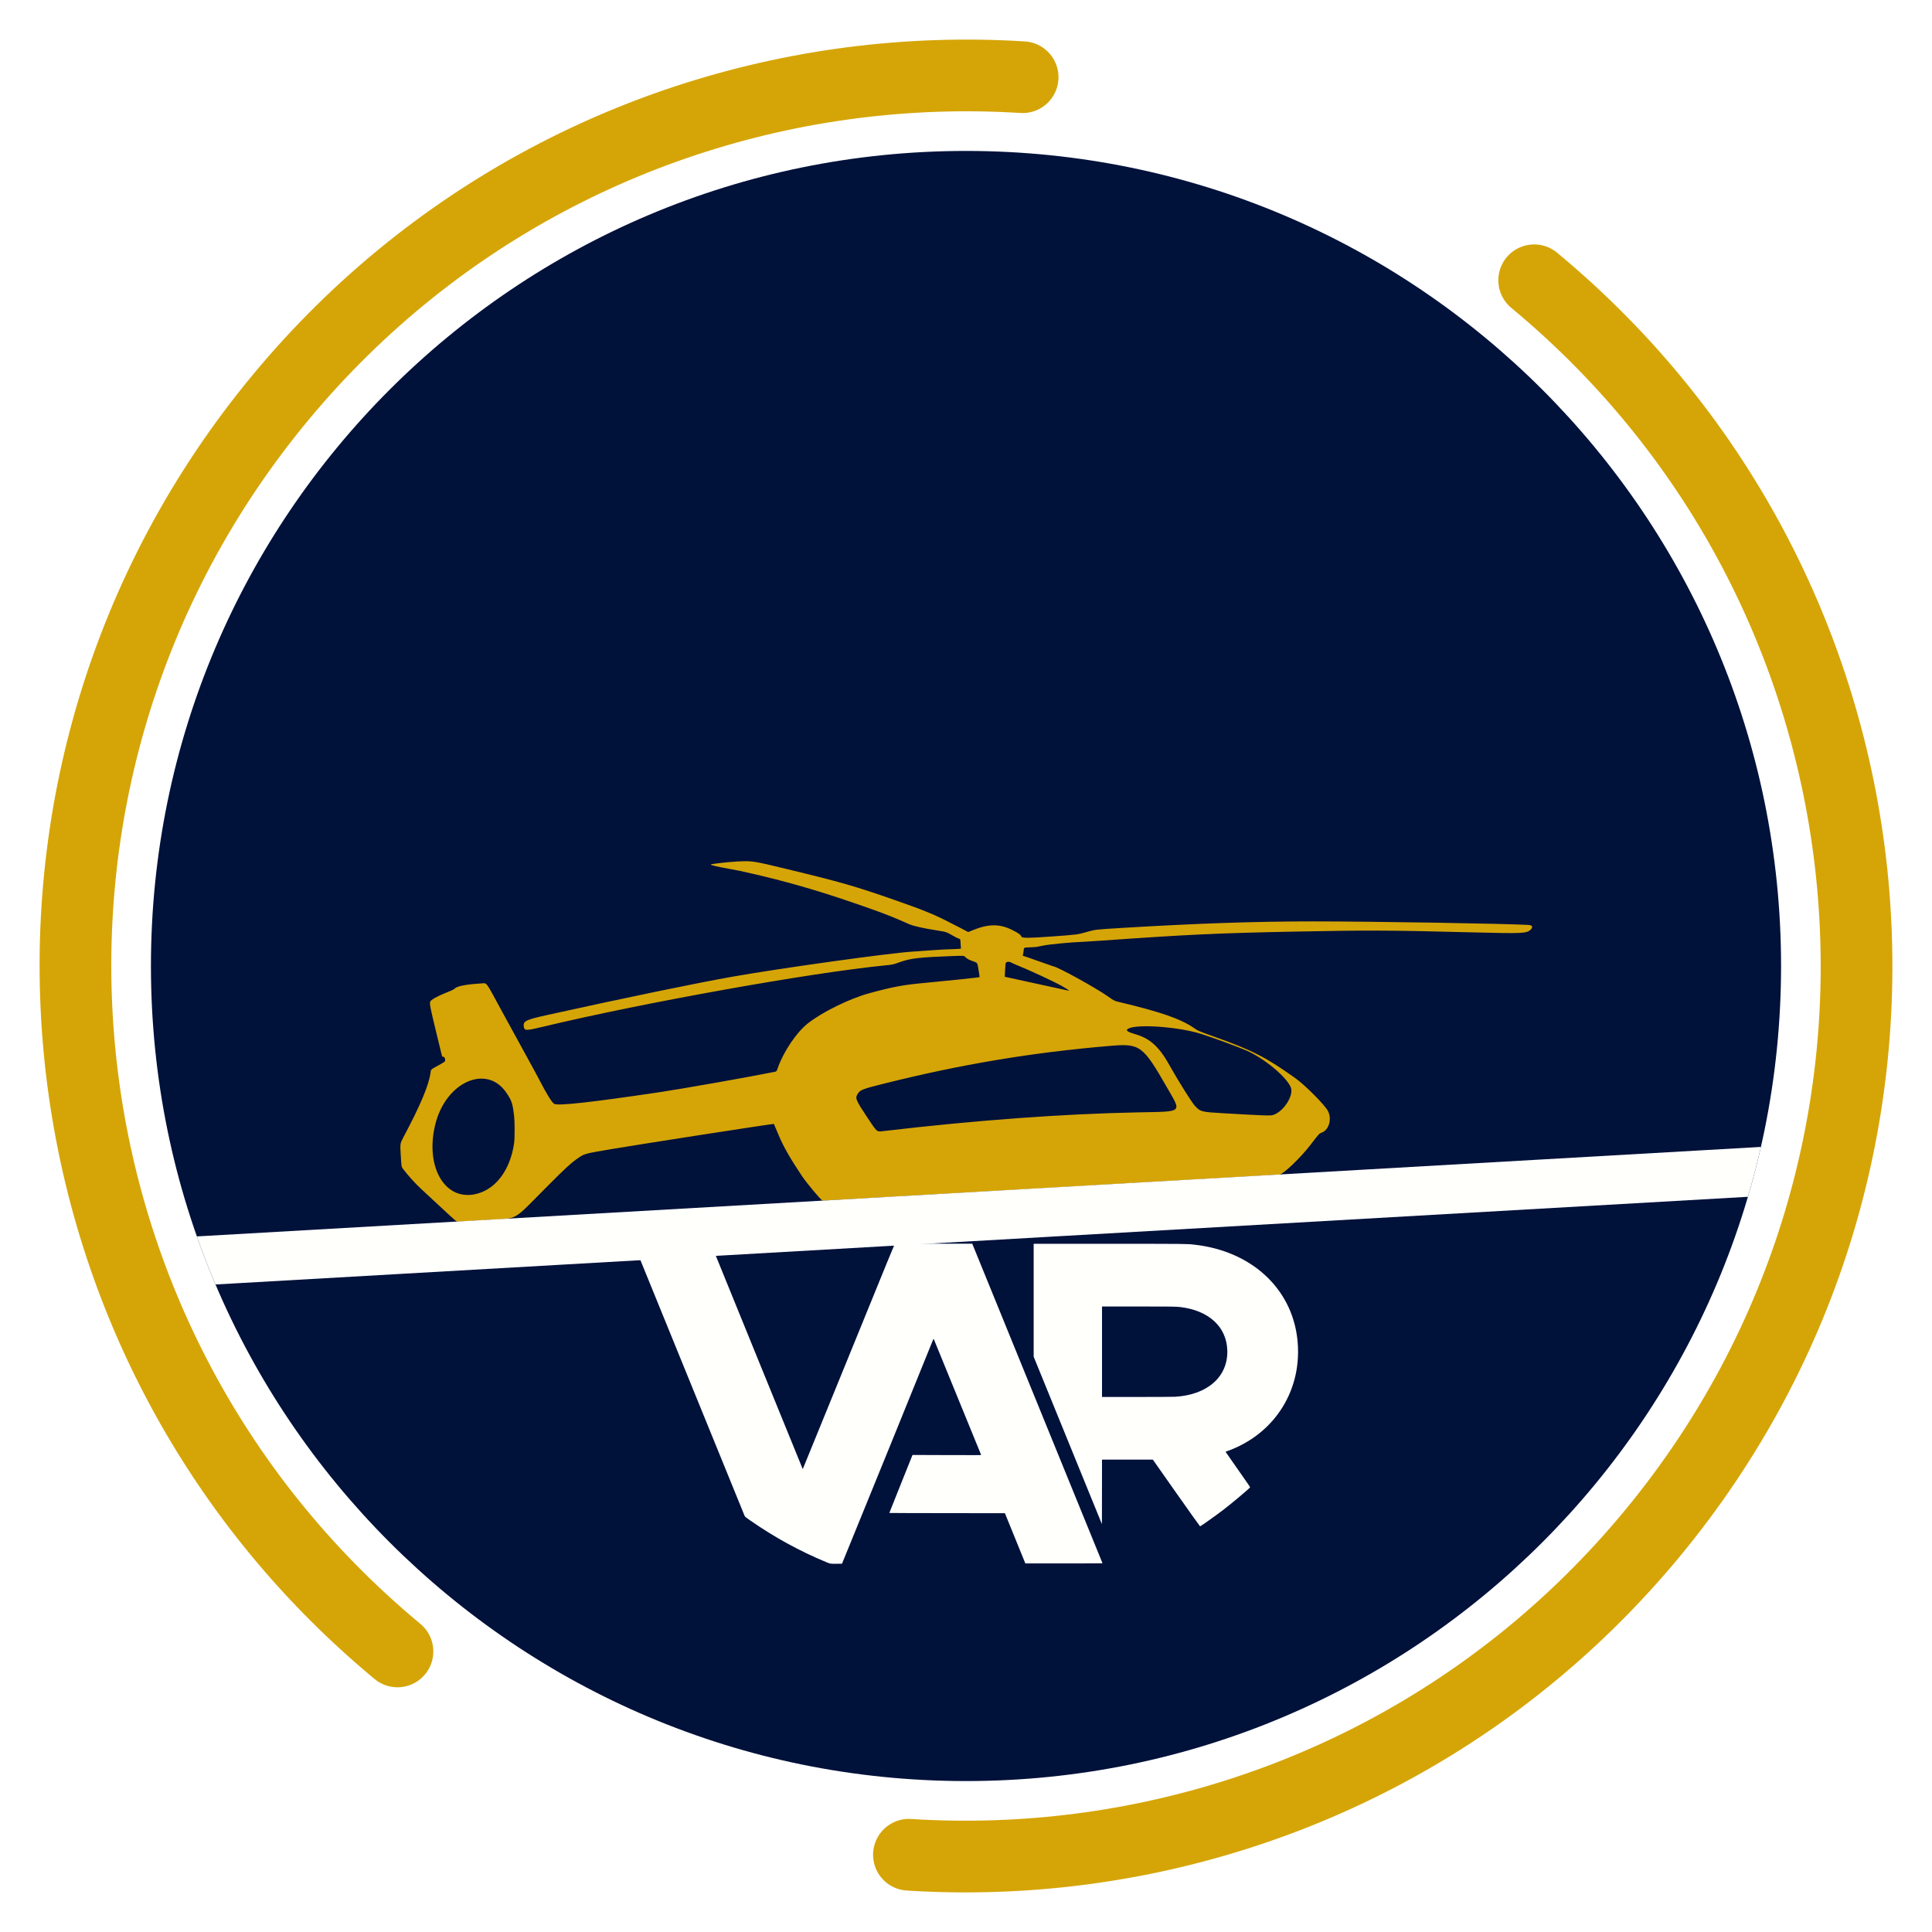
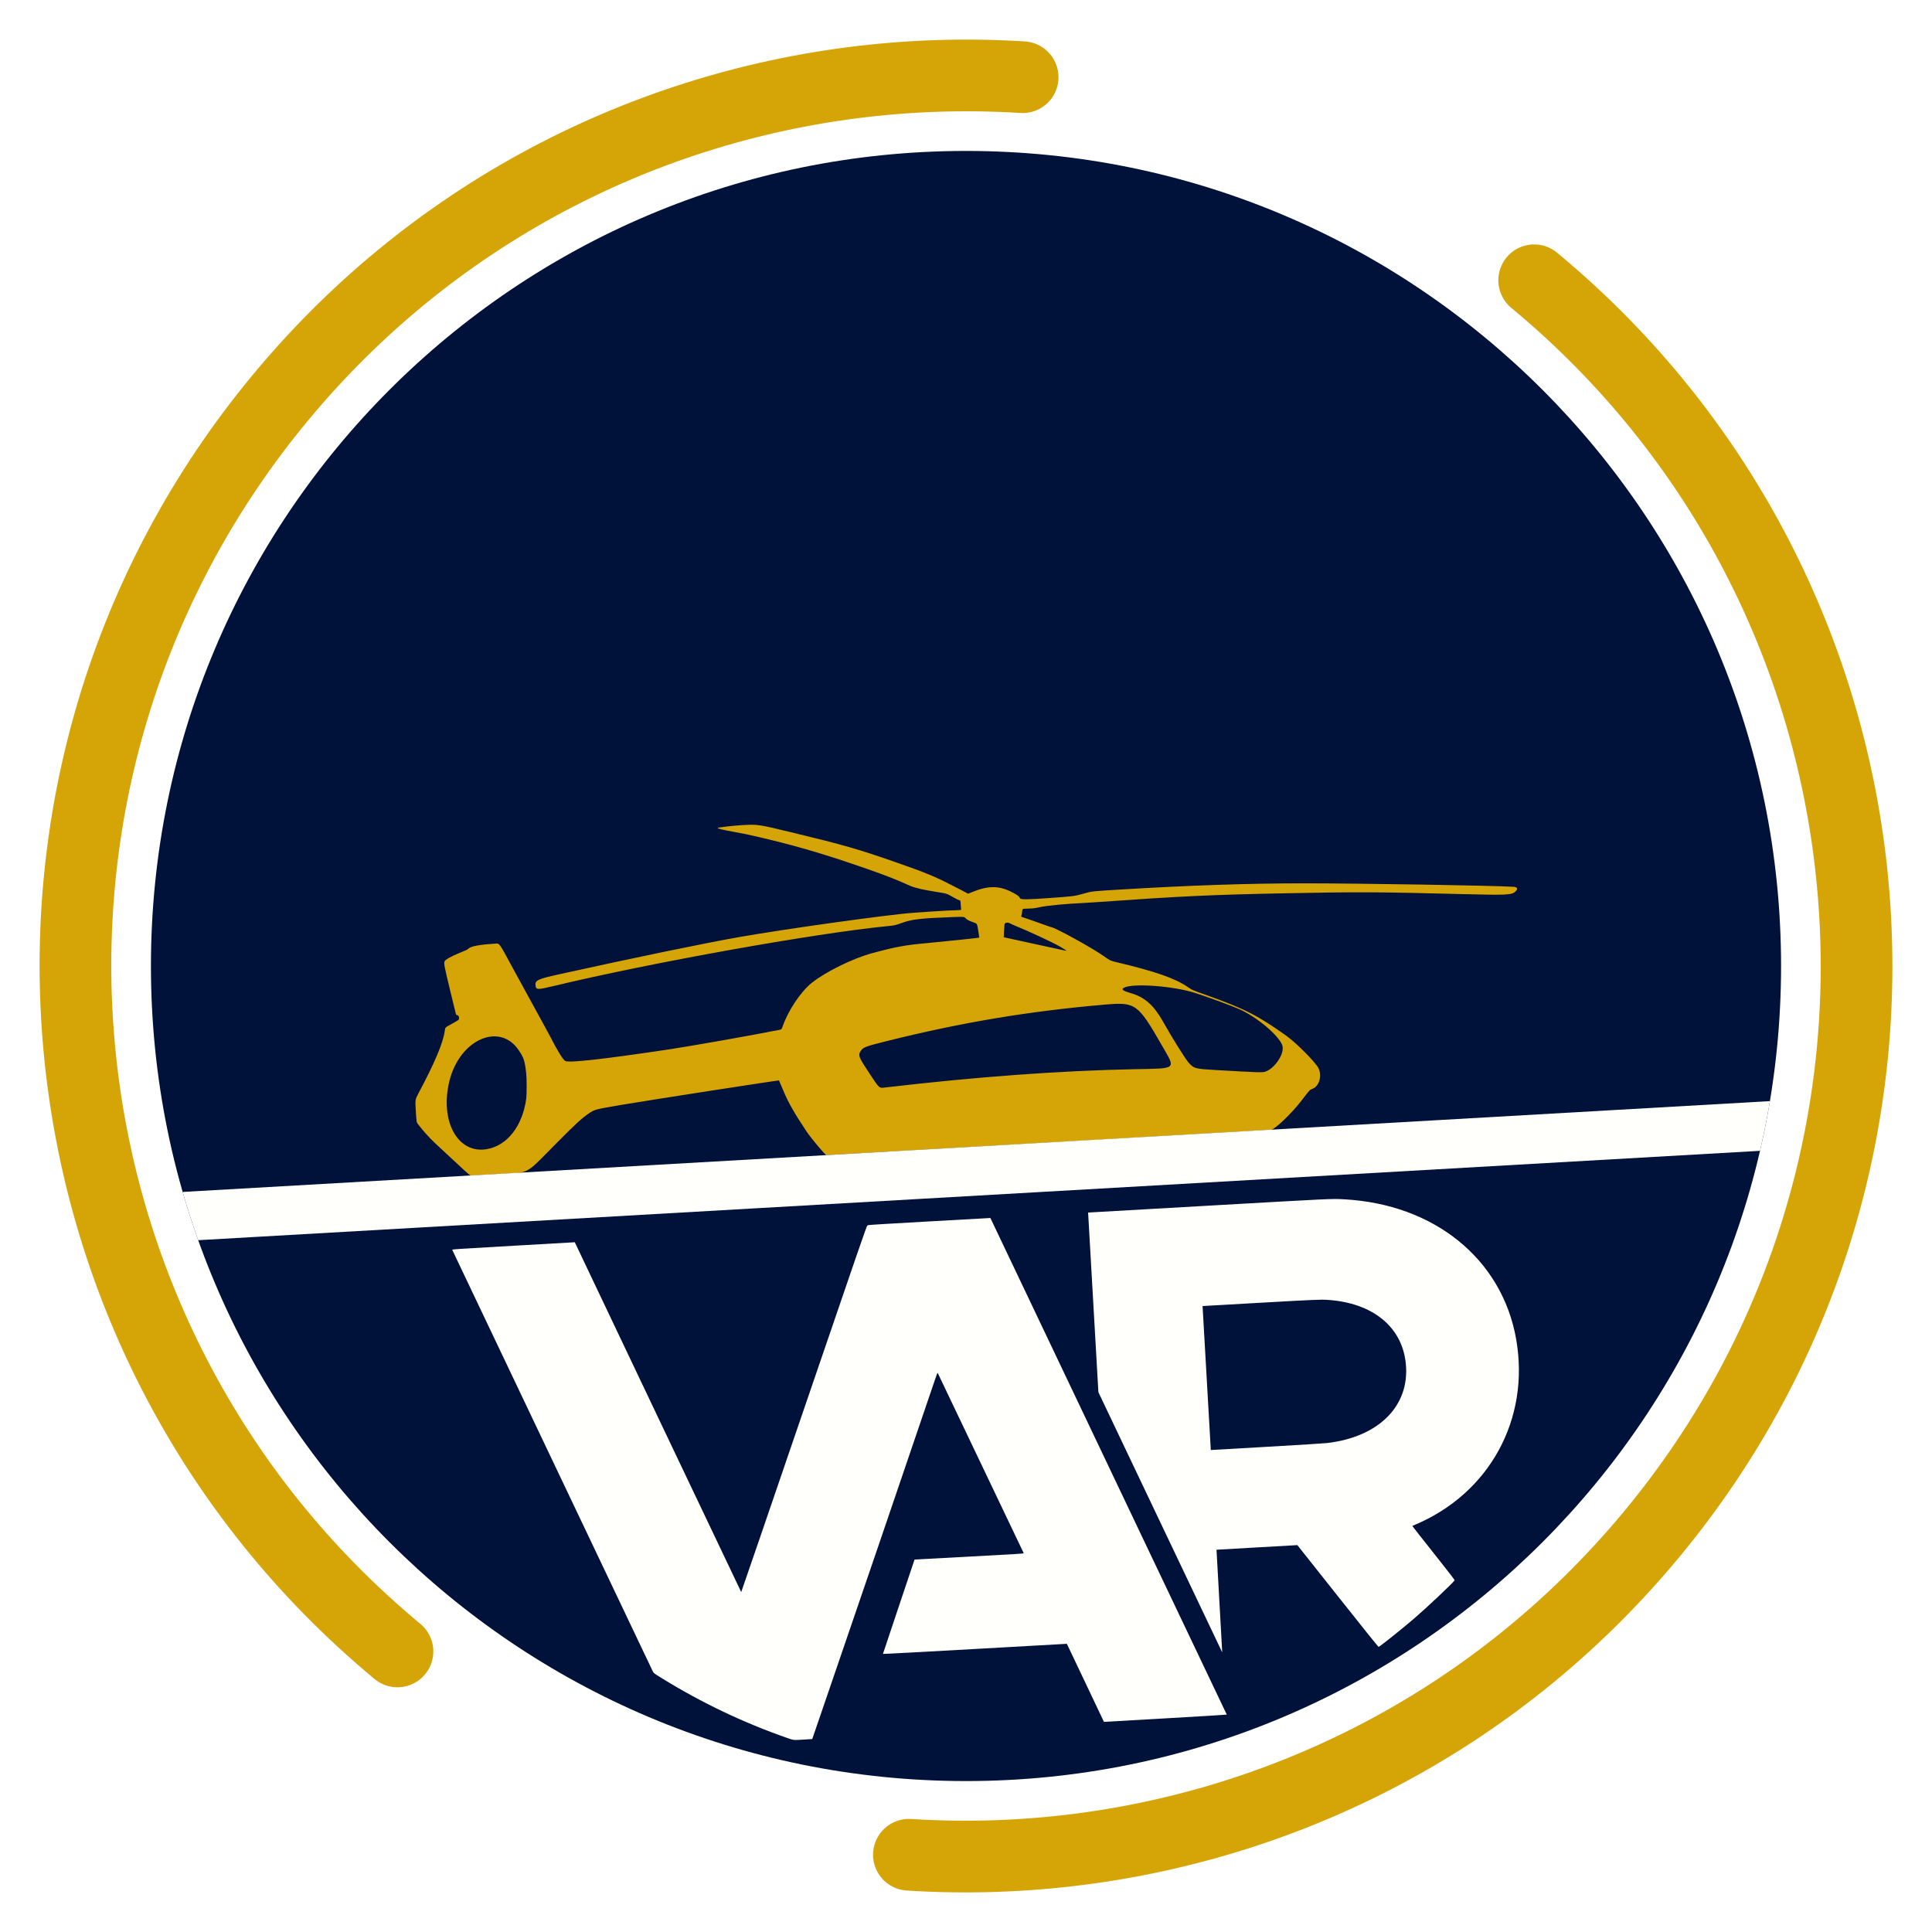
<svg xmlns="http://www.w3.org/2000/svg" viewBox="0 0 512 512" width="512" height="512">
  <defs>
    <clipPath id="r1">
      <circle cx="256" cy="256" r="216" />
    </clipPath>
  </defs>
  <g clip-path="url(#r1)">
    <circle cx="256" cy="256" r="216" fill="#00113A" />
-     <g fill="#D5A507" transform="translate(106.00,228.24) scale(0.3)">
+     <g fill="#D5A507" transform="translate(110.00,218.58) scale(0.292)">
      <path d="M35.7 305.27C27.86 297.99 20 290.67 18.23 289.02C12.94 284.07 7.26 277.76 2.59 271.63C1.3 269.94 1.3 269.94 0.67 259.67C0.04 249.4 0.04 249.4 3.21 243.43C17.85 215.93 25.31 198.26 26.9 187.33C27.45 183.58 26.65 184.36 34.25 180.13C39.92 176.97 39.91 176.98 39.91 175.49C39.91 173.85 39.02 172.61 37.83 172.6C37.11 172.6 37.81 175.22 31.69 149.81C26.64 128.87 26.11 126.2 26.67 124.15C27.12 122.49 32.62 119.37 41.13 115.95C46.53 113.78 47.49 113.3 48.58 112.26C50.67 110.26 58.97 108.69 71.24 107.99C77.19 107.64 74.98 104.81 89.29 131.15C96.15 143.79 105.73 161.29 110.57 170.04C115.41 178.79 120.75 188.62 122.44 191.88C129.48 205.52 134.23 213.21 136.29 214.34C139.72 216.22 170.18 212.83 229.23 204.01C250.02 200.91 306.75 190.88 330.23 186.17C332.66 185.68 332.66 185.68 333.54 183.12C338.5 168.63 350.1 151.3 360.17 143.32C372.8 133.3 397.13 121.34 414.41 116.63C435.84 110.79 444.66 109.17 464.81 107.34C479.81 105.98 511.76 102.62 512.05 102.38C512.08 102.36 511.65 99.49 511.1 96.01C510.1 89.68 510.1 89.68 506.87 88.58C502.65 87.13 501 86.26 499.45 84.67C498.18 83.37 498.18 83.37 487.88 83.75C459.05 84.82 451.08 85.73 441.9 89.01C435.4 91.33 435.45 91.31 428.8 91.97C362.81 98.45 214.12 125.11 126.21 146.21C111.13 149.83 109.91 149.82 109.35 146.09C108.62 141.18 110.96 140.04 130.7 135.68C199.78 120.43 262.82 107.4 294.63 101.81C336.98 94.36 431.41 81.22 452.54 79.84C455.13 79.67 462.05 79.18 467.91 78.75C473.77 78.33 480.74 77.91 483.41 77.82C496.02 77.41 495.76 77.44 495.55 76.49C495.44 76.03 495.28 74.08 495.18 72.17C495.01 68.69 495.01 68.69 493.75 68.38C493.06 68.2 491.24 67.34 489.71 66.47C482.4 62.32 482.87 62.48 475.05 61.23C461.69 59.09 454.17 57.41 449.82 55.59C448.42 55 444.91 53.47 442.02 52.19C431.61 47.57 418.28 42.66 392.8 34.08C364.87 24.67 339.59 17.5 311.76 11.09C299.95 8.37 299.99 8.38 290.21 6.6C279.38 4.63 274.04 3.36 274.55 2.87C275.14 2.3 289.73 0.65 297.88 0.23C311.16 -0.46 311.55 -0.4 341.15 6.74C389.7 18.46 402.15 22.04 437.97 34.58C462.99 43.33 472.02 47.05 486.52 54.55C489.7 56.2 494.13 58.47 496.36 59.59C498.58 60.72 500.74 61.86 501.14 62.13C501.87 62.62 501.89 62.62 504.82 61.38C519.4 55.23 529.43 55.03 540.79 60.69C546.35 63.46 548.17 64.78 548.98 66.6C549.58 67.97 555.31 67.94 575.92 66.45C598.39 64.83 598.39 64.83 607.34 62.29C614.29 60.32 614.14 60.33 639.56 58.79C703.41 54.93 756.26 53.13 806.36 53.13C858.12 53.13 977.54 55.09 996.82 56.26C1000.43 56.48 1001.17 58.14 998.71 60.49C995.29 63.76 991.43 63.94 948.73 62.85C873.08 60.91 856.08 60.83 788.97 62.17C722.22 63.5 694.67 64.8 620.01 70.11C613.86 70.55 607 70.98 604.77 71.07C591.89 71.59 573.5 73.35 567.47 74.64C561.97 75.82 561.32 75.9 556.36 76.04C551.11 76.19 551.11 76.19 550.94 78.75C550.84 80.16 550.57 81.77 550.34 82.33C550.01 83.11 549.99 83.38 550.24 83.47C550.42 83.53 553.42 84.55 556.9 85.72C560.39 86.9 566.25 88.96 569.93 90.32C573.61 91.67 576.74 92.77 576.89 92.77C580.14 92.77 614.7 111.79 625.81 119.69C630.93 123.34 630.93 123.34 636.87 124.75C672.02 133.12 689.95 139.38 701.29 147.24C705.18 149.93 705.18 149.93 720.24 155.31C752.95 166.98 765.35 173.35 790.99 191.66C799.5 197.73 816.67 214.97 819.64 220.42C823.42 227.36 820.75 237.21 814.42 239.63C811.9 240.59 812.26 240.2 804.25 250.61C795.46 262.02 780.6 276.24 776.87 276.82C775.66 277 373.53 299.94 373.25 299.84C371.87 299.33 359.32 284.34 355.46 278.59C344.66 262.51 338.75 252.16 334.39 241.69C332.21 236.45 330.36 232.1 330.28 232.02C329.97 231.71 213.68 249.73 187.97 254.08C164.08 258.12 163.13 258.35 158.5 261.43C151.54 266.06 146.73 270.44 129.11 288.18C98.73 318.77 105.03 315.29 77.25 316.85C63.91 317.61 52.31 318.29 51.48 318.37C49.96 318.52 49.96 318.52 35.7 305.27ZM65.16 294.35C83.73 291.12 97.51 273.39 100.91 248.38C101.38 244.97 101.37 230.17 100.9 226C99.56 213.99 98.8 211.61 94.02 204.55C76.64 178.83 40.43 194.92 31.18 232.47C22.2 268.91 38.7 298.96 65.16 294.35ZM426.51 238.42C508.82 228.76 585.47 223.14 652.64 221.81C692.24 221.03 690.56 222.48 677.71 200.11C656.08 162.43 653.86 160.82 626.75 163.14C557.73 169.02 495.94 179.34 427.86 196.36C408.78 201.13 406.7 201.91 404.56 205.13C401.84 209.25 402.31 210.47 412.79 226.27C421.54 239.45 421.09 239.05 426.51 238.42ZM771.34 224.12C780.47 221.3 789.76 206.88 786.96 199.86C783.31 190.7 764.16 174.62 748.38 167.48C741.64 164.43 718.63 155.97 707.64 152.51C687.74 146.23 651.12 143.59 643.34 147.88C640.63 149.37 642.43 150.74 649.96 152.91C662.3 156.47 670.56 163.87 679.03 178.98C687.23 193.6 699.29 212.89 702.16 215.99C707.1 221.32 707.66 221.47 727.59 222.62C764.71 224.76 768.81 224.9 771.34 224.12ZM591.15 114.24C591.15 114.08 588 112.11 584.82 110.28C578.3 106.55 556.35 96.34 545.07 91.8C543.08 91 540.82 89.97 540.03 89.52C537.82 88.26 535.19 88.74 534.96 90.44C534.72 92.22 534.14 101.92 534.27 102.04C534.33 102.09 541.55 103.67 550.3 105.55C559.05 107.43 571.61 110.17 578.21 111.63C589.8 114.19 591.15 114.47 591.15 114.24Z" fill-rule="evenodd" />
    </g>
-     <g transform="translate(256,316) rotate(-3.275)">
+     <g transform="translate(256,304) rotate(-3.275)">
      <rect x="-614.4" y="0" width="1228.8" height="13" fill="#FFFFFC" />
    </g>
-     <g fill="#FFFFFC" transform="translate(168.00,329.57) scale(0.176)">
-       <path d="M289.74 479.69C249.1 462.82 211.02 441.92 174.82 416.64C167.25 411.34 167.25 411.34 166.37 409.23C162.93 400.93 0.18 1.51 0.07 1.11C-0.06 0.62 2.84 0.59 58.01 0.59L116.09 0.59L185.06 170.03C222.99 263.22 254.1 339.51 254.19 339.56C254.28 339.61 285.4 263.37 323.34 170.12C384.28 20.39 392.41 0.59 392.96 0.59C393.29 0.59 393.7 0.46 393.87 0.29C394.06 0.1 413.57 0.02 451.79 0.07L509.42 0.15L544.76 86.85C564.2 134.53 608.31 242.75 642.78 327.34C677.26 411.92 705.52 481.23 705.59 481.35C705.67 481.47 679.54 481.57 647.54 481.57L589.35 481.57L573.97 443.75L558.58 405.93L471.57 405.85C423.71 405.81 384.55 405.68 384.54 405.56C384.54 405.44 392.39 385.74 402 361.78L419.45 318.23L471.2 318.41C515.7 318.56 522.93 318.53 522.79 318.17C522.7 317.94 506.67 278.74 487.17 231.05C467.67 183.37 451.59 144.02 451.43 143.62C451.18 142.97 450.83 143.66 448.49 149.51C443.95 160.87 401.02 266.69 388.38 297.7C381.77 313.92 368.25 347.1 358.35 371.42C348.45 395.75 334.26 430.59 326.81 448.84L313.26 482.01L304.45 482.08C295.64 482.14 295.64 482.14 289.74 479.69ZM816.71 375.56L781.33 325.28L743.07 325.27L704.81 325.27L704.73 373.84L704.66 422.41L653.27 296.34L601.89 170.27L601.89 85.28L601.89 0.29L714.76 0.3C833.83 0.3 832.21 0.29 844 1.6C928.95 11.07 989.75 66.44 998.79 142.58C1007.87 219.03 965.21 287.28 892.44 312.78C891.58 313.08 890.89 313.43 890.89 313.56C890.89 313.69 899.25 325.68 909.48 340.21C925.33 362.72 928.01 366.68 927.69 367.07C925.15 370.14 900.18 391.1 887.5 400.82C876.27 409.42 854.38 424.97 852.46 425.7C852.24 425.79 838.37 406.35 816.71 375.56ZM814.95 230.6C864.01 227.69 894.92 200 893.44 160.28C892.13 125.15 865.53 100.73 822.91 95.56C816.39 94.77 809.35 94.67 758.26 94.67L704.81 94.66L704.81 162.78L704.81 230.91L757.37 230.9C789.22 230.9 811.91 230.78 814.95 230.6Z" fill-rule="evenodd" />
+     <g transform="rotate(-3.275 256 256)">
+       <g fill="#FFFFFC" transform="translate(115.75,323.00) scale(0.28049)">
+         <path d="M289.74 479.69C249.1 462.82 211.02 441.92 174.82 416.64C167.25 411.34 167.25 411.34 166.37 409.23C162.93 400.93 0.18 1.51 0.07 1.11C-0.06 0.62 2.84 0.59 58.01 0.59L116.09 0.59L185.06 170.03C222.99 263.22 254.1 339.51 254.19 339.56C254.28 339.61 285.4 263.37 323.34 170.12C384.28 20.39 392.41 0.59 392.96 0.59C393.29 0.59 393.7 0.46 393.87 0.29C394.06 0.1 413.57 0.02 451.79 0.07L509.42 0.15L544.76 86.85C564.2 134.53 608.31 242.75 642.78 327.34C677.26 411.92 705.52 481.23 705.59 481.35C705.67 481.47 679.54 481.57 647.54 481.57L589.35 481.57L573.97 443.75L558.58 405.93L471.57 405.85C423.71 405.81 384.55 405.68 384.54 405.56C384.54 405.44 392.39 385.74 402 361.78L419.45 318.23L471.2 318.41C515.7 318.56 522.93 318.53 522.79 318.17C522.7 317.94 506.67 278.74 487.17 231.05C467.67 183.37 451.59 144.02 451.43 143.62C451.18 142.97 450.83 143.66 448.49 149.51C443.95 160.87 401.02 266.69 388.38 297.7C381.77 313.92 368.25 347.1 358.35 371.42C348.45 395.75 334.26 430.59 326.81 448.84L313.26 482.01L304.45 482.08C295.64 482.14 295.64 482.14 289.74 479.69ZM816.71 375.56L781.33 325.28L743.07 325.27L704.81 325.27L704.73 373.84L704.66 422.41L653.27 296.34L601.89 170.27L601.89 85.28L601.89 0.29L714.76 0.3C833.83 0.3 832.21 0.29 844 1.6C928.95 11.07 989.75 66.44 998.79 142.58C1007.87 219.03 965.21 287.28 892.44 312.78C891.58 313.08 890.89 313.43 890.89 313.56C890.89 313.69 899.25 325.68 909.48 340.21C925.33 362.72 928.01 366.68 927.69 367.07C925.15 370.14 900.18 391.1 887.5 400.82C876.27 409.42 854.38 424.97 852.46 425.7C852.24 425.79 838.37 406.35 816.71 375.56ZM814.95 230.6C864.01 227.69 894.92 200 893.44 160.28C892.13 125.15 865.53 100.73 822.91 95.56C816.39 94.77 809.35 94.67 758.26 94.67L704.81 94.66L704.81 162.78L704.81 230.91L757.37 230.9C789.22 230.9 811.91 230.78 814.95 230.6Z" fill-rule="evenodd" />
+       </g>
    </g>
  </g>
  <circle cx="256" cy="256" r="236.00" fill="none" stroke="#D5A507" stroke-width="19" stroke-linecap="round" stroke-dasharray="593.1 148.3" transform="rotate(-50.3 256 256)" />
</svg>
